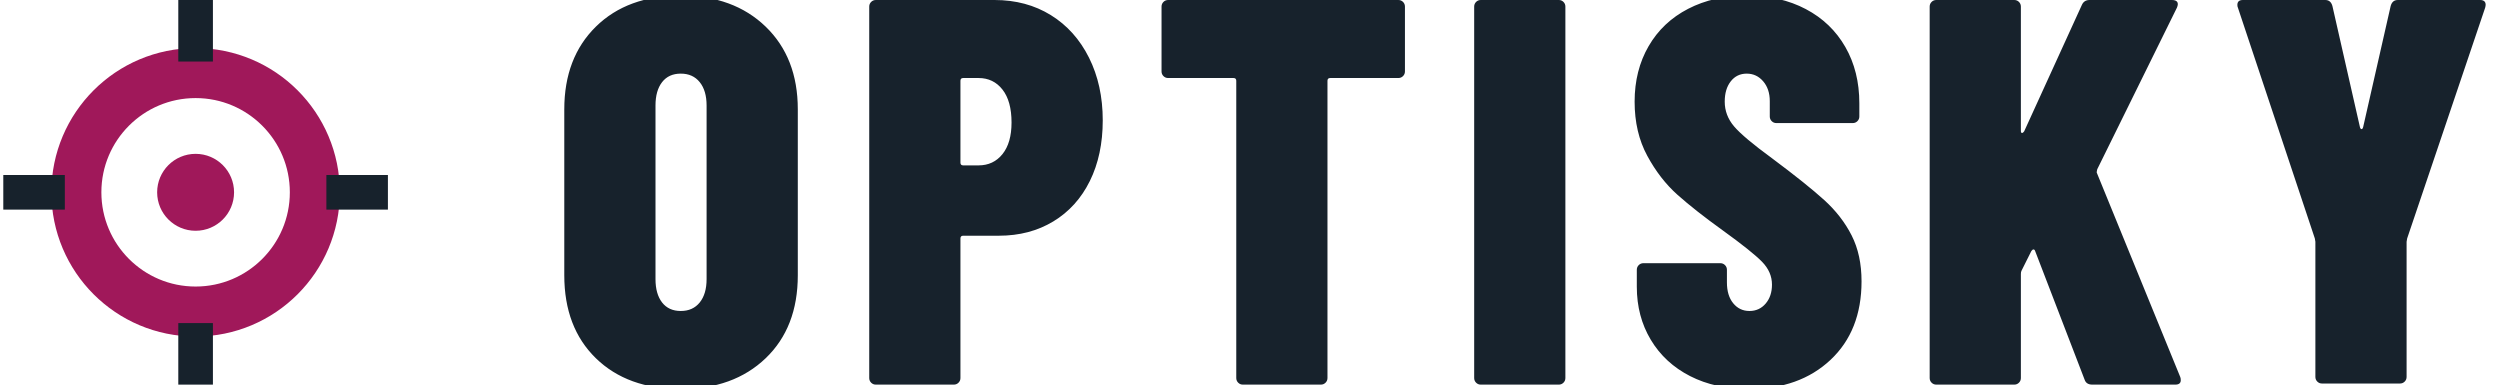
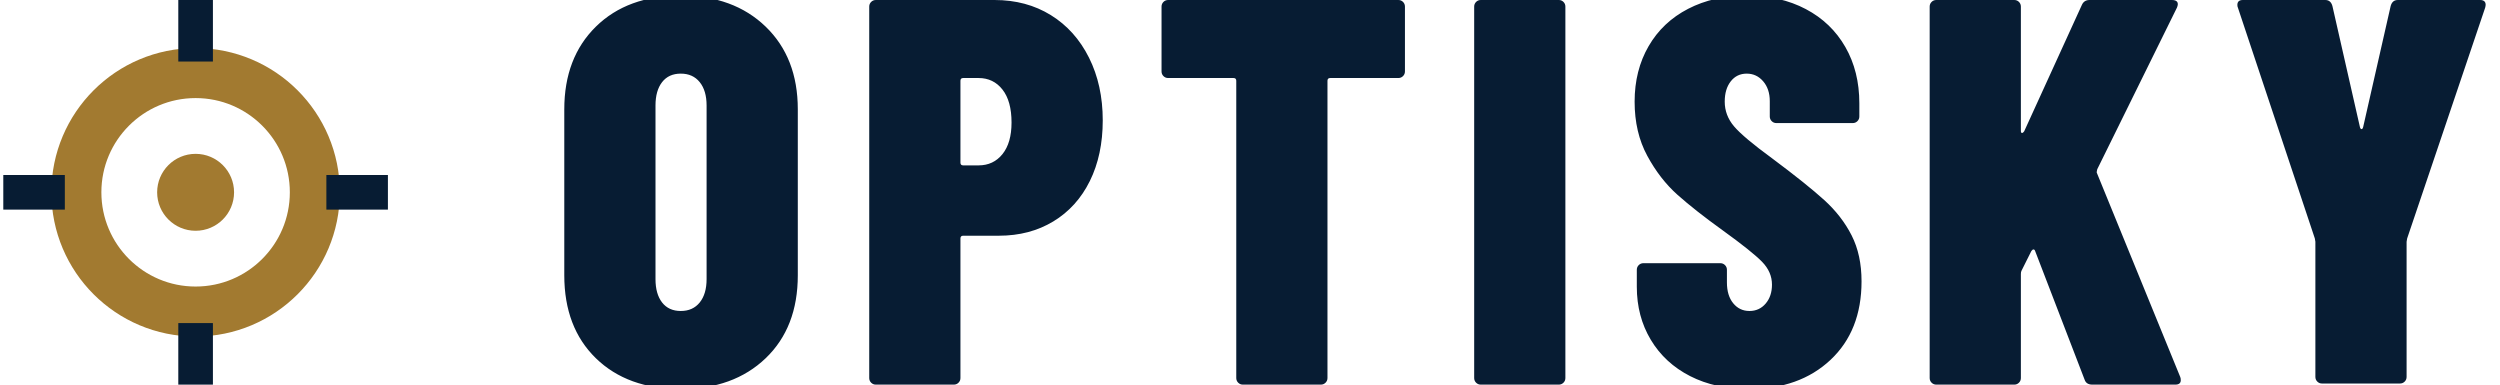
<svg xmlns="http://www.w3.org/2000/svg" viewBox="0 0 181.52 28.00" width="182" height="28" role="img" aria-label="OptiSky">
-   <circle cx="14.00" cy="14.00" r="8.68" fill="none" stroke="#A0185A" stroke-width="3.64" />
-   <circle cx="14.00" cy="14.00" r="2.80" fill="#A0185A" />
-   <path d="M14.00 0V4.48M14.00 23.52V28.00M0 14.00H4.48M23.52 14.00H28.00" stroke="#17222C" stroke-width="2.52" />
-   <g transform="translate(39.76 0)" fill="#17222C">
+   <circle cx="14.00" cy="14.00" r="8.68" fill="none" stroke="#A27A30" stroke-width="3.64" />
+   <circle cx="14.00" cy="14.00" r="2.80" fill="#A27A30" />
+   <path d="M14.00 0V4.48M14.00 23.52V28.00M0 14.00H4.48M23.52 14.00H28.00" stroke="#071C33" stroke-width="2.52" />
+   <g transform="translate(39.76 0)" fill="#071C33">
    <path d="M1.08 20.04V7.96Q1.08 4.2 3.38 1.94Q5.68 -0.32 9.56 -0.32Q13.4 -0.32 15.74 1.94Q18.08 4.2 18.08 7.96V20.04Q18.08 23.84 15.74 26.08Q13.4 28.32 9.56 28.32Q5.68 28.32 3.38 26.08Q1.08 23.84 1.08 20.04ZM11.44 20.32V7.68Q11.44 6.6 10.94 5.98Q10.44 5.36 9.56 5.36Q8.68 5.36 8.2 5.98Q7.72 6.6 7.72 7.68V20.32Q7.72 21.4 8.2 22.02Q8.68 22.64 9.56 22.64Q10.44 22.64 10.94 22.02Q11.44 21.4 11.44 20.32Z M40.28 8.76Q40.28 11.28 39.34 13.18Q38.4 15.08 36.68 16.12Q34.96 17.16 32.72 17.16H30.12Q29.92 17.16 29.92 17.36V27.52Q29.92 27.72 29.78 27.86Q29.64 28.0 29.44 28.0H23.76Q23.56 28.0 23.42 27.86Q23.28 27.72 23.28 27.52V0.48Q23.28 0.28 23.42 0.14Q23.56 0.0 23.76 0.0H32.4Q34.72 0.0 36.5 1.1Q38.28 2.2 39.28 4.2Q40.28 6.2 40.28 8.76ZM33.64 8.92Q33.64 7.36 32.98 6.52Q32.32 5.68 31.24 5.68H30.12Q29.92 5.68 29.92 5.88V11.84Q29.92 12.04 30.12 12.04H31.24Q32.32 12.04 32.98 11.22Q33.64 10.4 33.64 8.92Z M62.28 0.48V5.2Q62.28 5.4 62.14 5.54Q62.0 5.68 61.8 5.68H56.84Q56.64 5.68 56.64 5.88V27.52Q56.64 27.72 56.5 27.86Q56.36 28.0 56.16 28.0H50.48Q50.28 28.0 50.14 27.86Q50.0 27.72 50.0 27.52V5.88Q50.0 5.68 49.8 5.68H45.04Q44.84 5.68 44.7 5.54Q44.56 5.4 44.56 5.2V0.48Q44.56 0.28 44.7 0.14Q44.84 0.0 45.04 0.0H61.8Q62.0 0.0 62.14 0.14Q62.28 0.28 62.28 0.48Z M67.32 27.52V0.48Q67.32 0.28 67.46 0.14Q67.6 0.0 67.8 0.0H73.48Q73.68 0.0 73.82 0.14Q73.96 0.28 73.96 0.48V27.52Q73.96 27.72 73.82 27.86Q73.68 28.0 73.48 28.0H67.8Q67.6 28.0 67.46 27.86Q67.32 27.72 67.32 27.52Z M79.16 20.88V19.64Q79.16 19.44 79.3 19.3Q79.44 19.16 79.64 19.16H85.24Q85.44 19.16 85.58 19.3Q85.72 19.44 85.72 19.64V20.56Q85.72 21.52 86.18 22.08Q86.64 22.64 87.36 22.64Q88.08 22.64 88.54 22.1Q89.0 21.56 89.0 20.72Q89.0 19.8 88.28 19.06Q87.56 18.32 85.4 16.76Q83.4 15.32 82.12 14.18Q80.84 13.04 79.92 11.34Q79.0 9.64 79.0 7.4Q79.0 5.12 80.02 3.36Q81.04 1.6 82.9 0.64Q84.76 -0.32 87.16 -0.32Q89.6 -0.32 91.46 0.66Q93.32 1.64 94.34 3.42Q95.36 5.2 95.36 7.52V8.48Q95.36 8.68 95.22 8.82Q95.08 8.96 94.88 8.96H89.32Q89.12 8.96 88.98 8.82Q88.84 8.68 88.84 8.48V7.36Q88.84 6.48 88.36 5.92Q87.88 5.36 87.16 5.36Q86.44 5.36 86.0 5.92Q85.56 6.48 85.56 7.4Q85.56 8.4 86.24 9.2Q86.92 10.0 89.0 11.52Q91.52 13.4 92.8 14.56Q94.08 15.72 94.8 17.14Q95.52 18.56 95.52 20.48Q95.52 24.08 93.26 26.2Q91.0 28.32 87.32 28.32Q84.88 28.32 83.04 27.38Q81.2 26.44 80.18 24.74Q79.16 23.04 79.16 20.88Z M100.48 27.52V0.48Q100.48 0.28 100.62 0.14Q100.76 0.0 100.96 0.0H106.64Q106.84 0.0 106.98 0.14Q107.12 0.28 107.12 0.48V9.52Q107.12 9.68 107.2 9.68Q107.28 9.68 107.36 9.56L111.56 0.36Q111.72 0.0 112.12 0.0H118.12Q118.4 0.0 118.5 0.14Q118.6 0.28 118.48 0.56L112.68 12.32Q112.64 12.48 112.64 12.56L118.72 27.44Q118.76 27.52 118.76 27.68Q118.76 28.0 118.36 28.0H112.32Q111.88 28.0 111.76 27.64L108.16 18.28Q108.12 18.16 108.04 18.16Q107.96 18.16 107.88 18.28L107.16 19.72Q107.12 19.8 107.12 19.96V27.52Q107.12 27.72 106.98 27.86Q106.84 28.0 106.64 28.0H100.96Q100.76 28.0 100.62 27.86Q100.48 27.72 100.48 27.52Z M128.56 27.44V17.6L128.52 17.36L122.92 0.56Q122.88 0.48 122.88 0.36Q122.88 0.0 123.28 0.0H129.28Q129.68 0.0 129.8 0.44L131.8 9.24Q131.84 9.4 131.92 9.4Q132.0 9.4 132.04 9.24L134.04 0.44Q134.16 0.0 134.56 0.0H140.56Q140.8 0.0 140.9 0.14Q141.0 0.28 140.92 0.56L135.24 17.36L135.2 17.6V27.44Q135.2 27.64 135.06 27.78Q134.92 27.92 134.72 27.92H129.04Q128.84 27.92 128.7 27.78Q128.56 27.64 128.56 27.44Z" />
  </g>
</svg>
